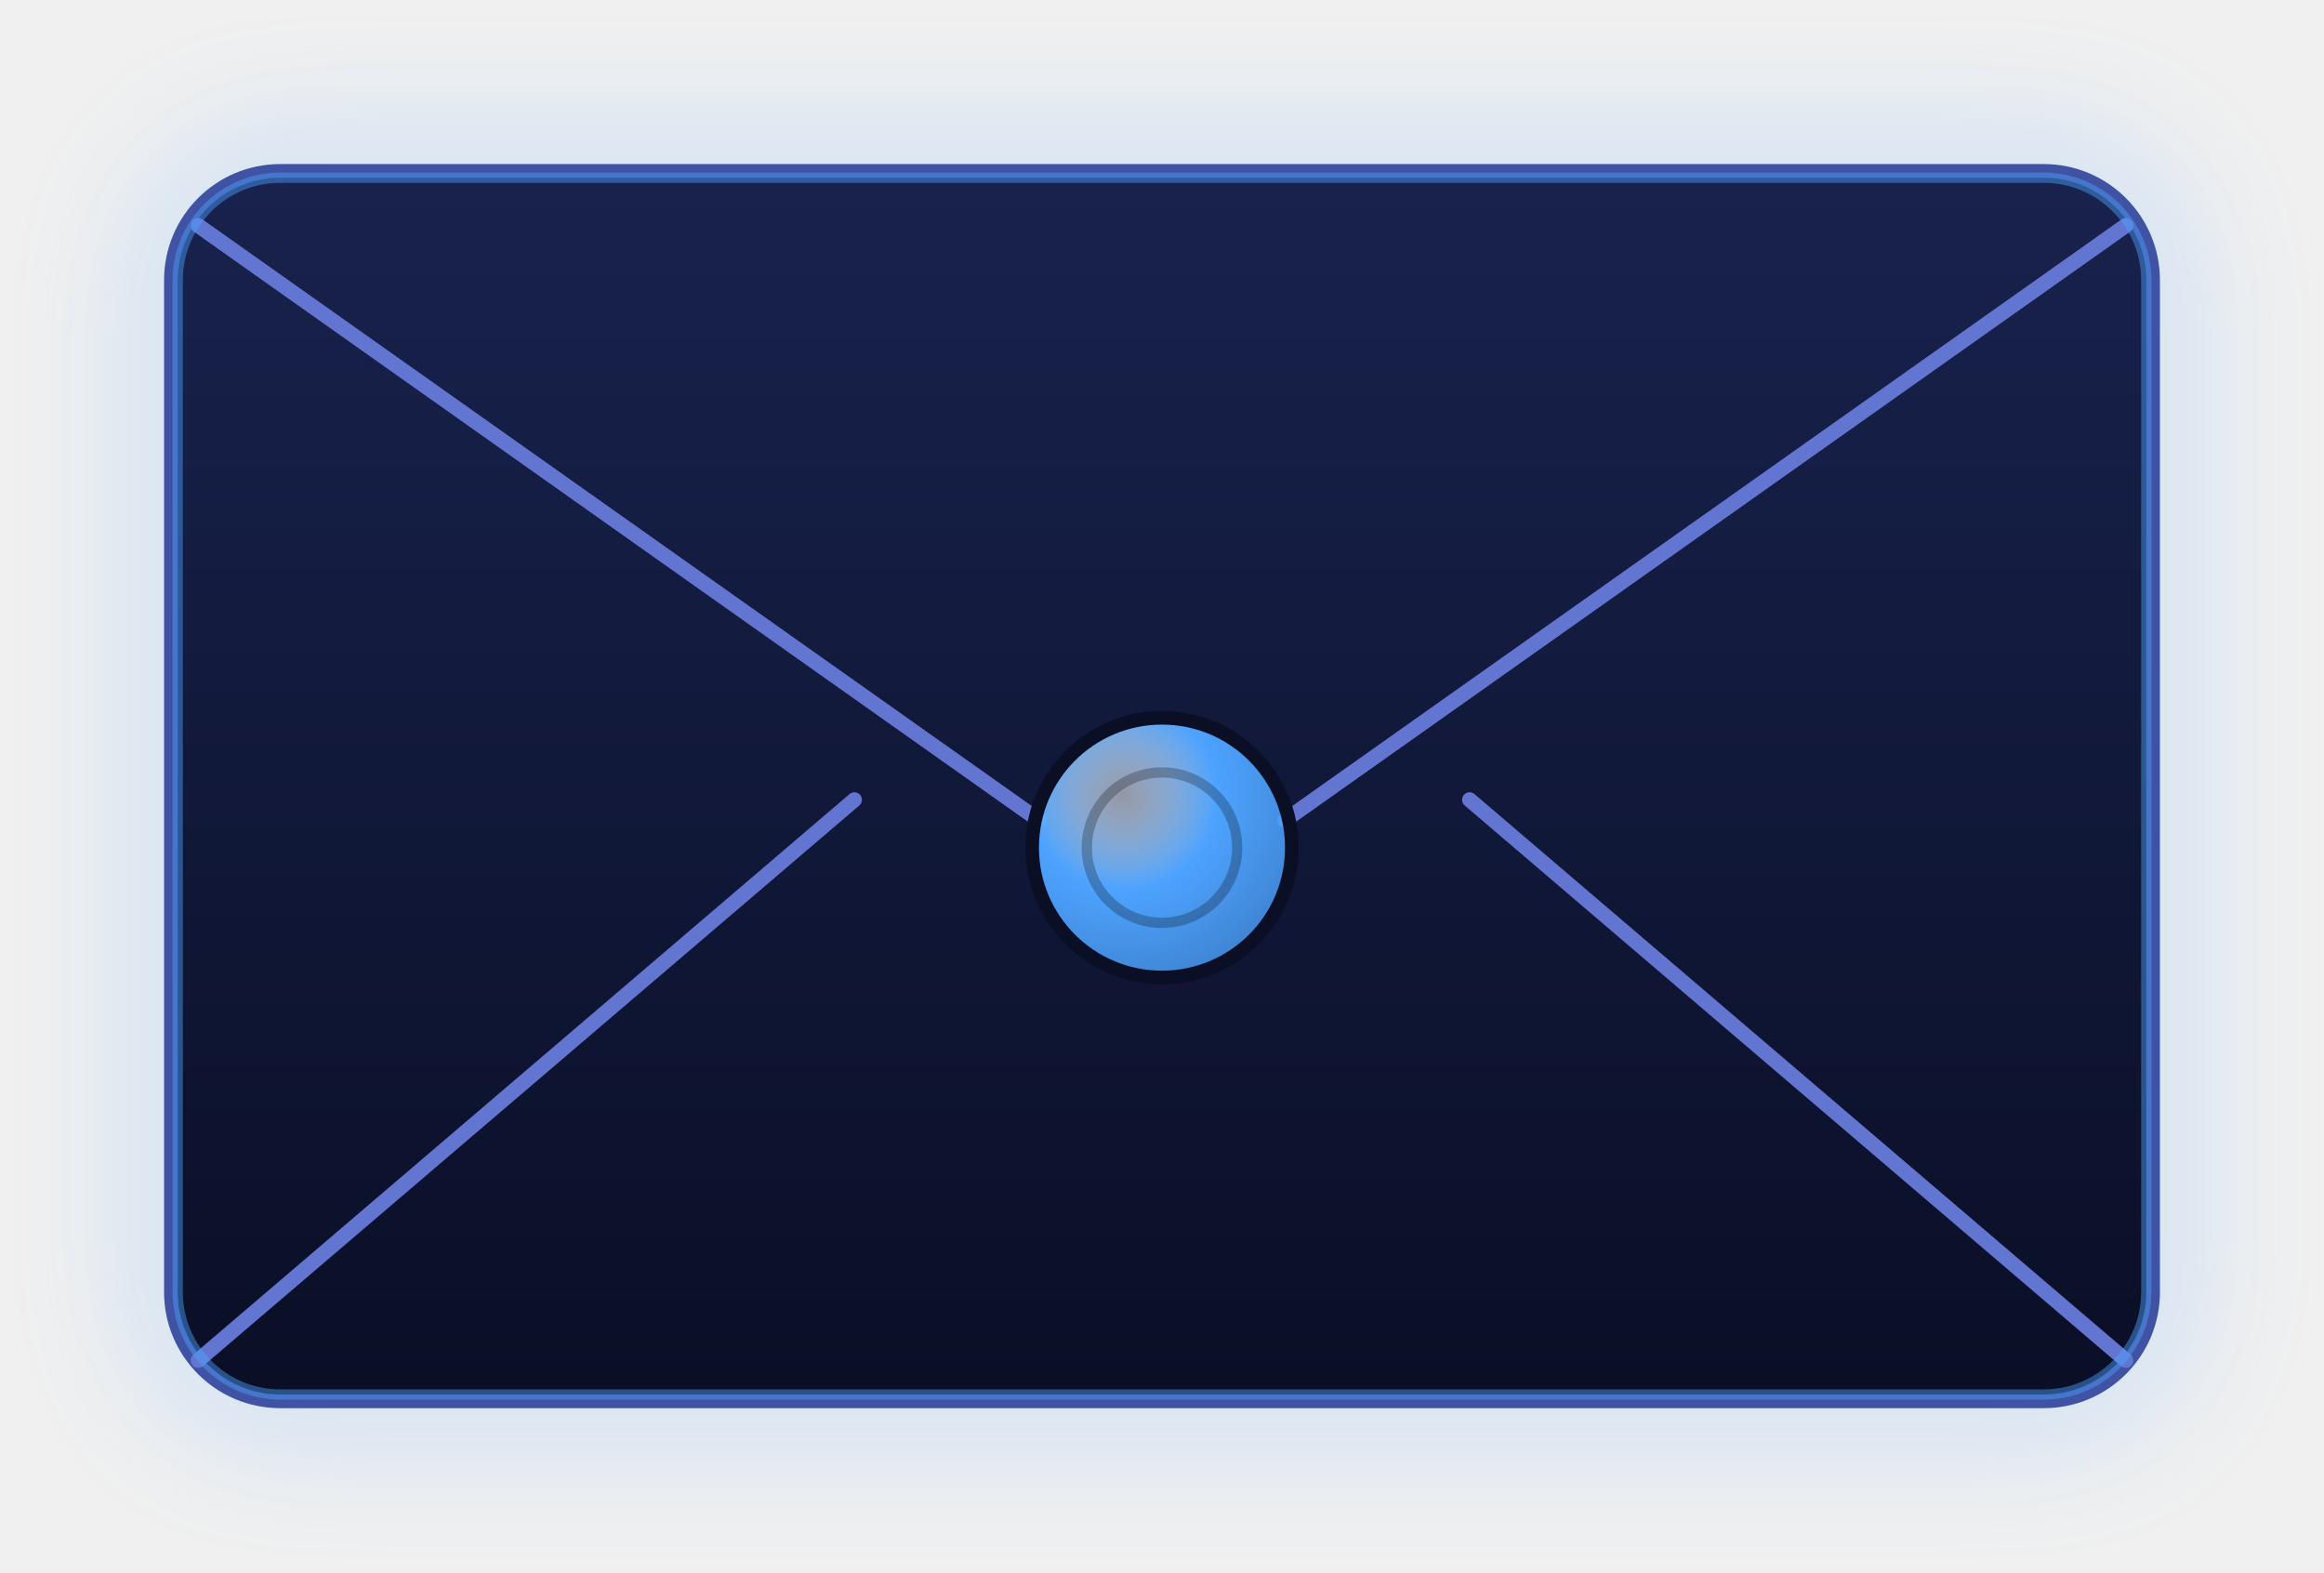
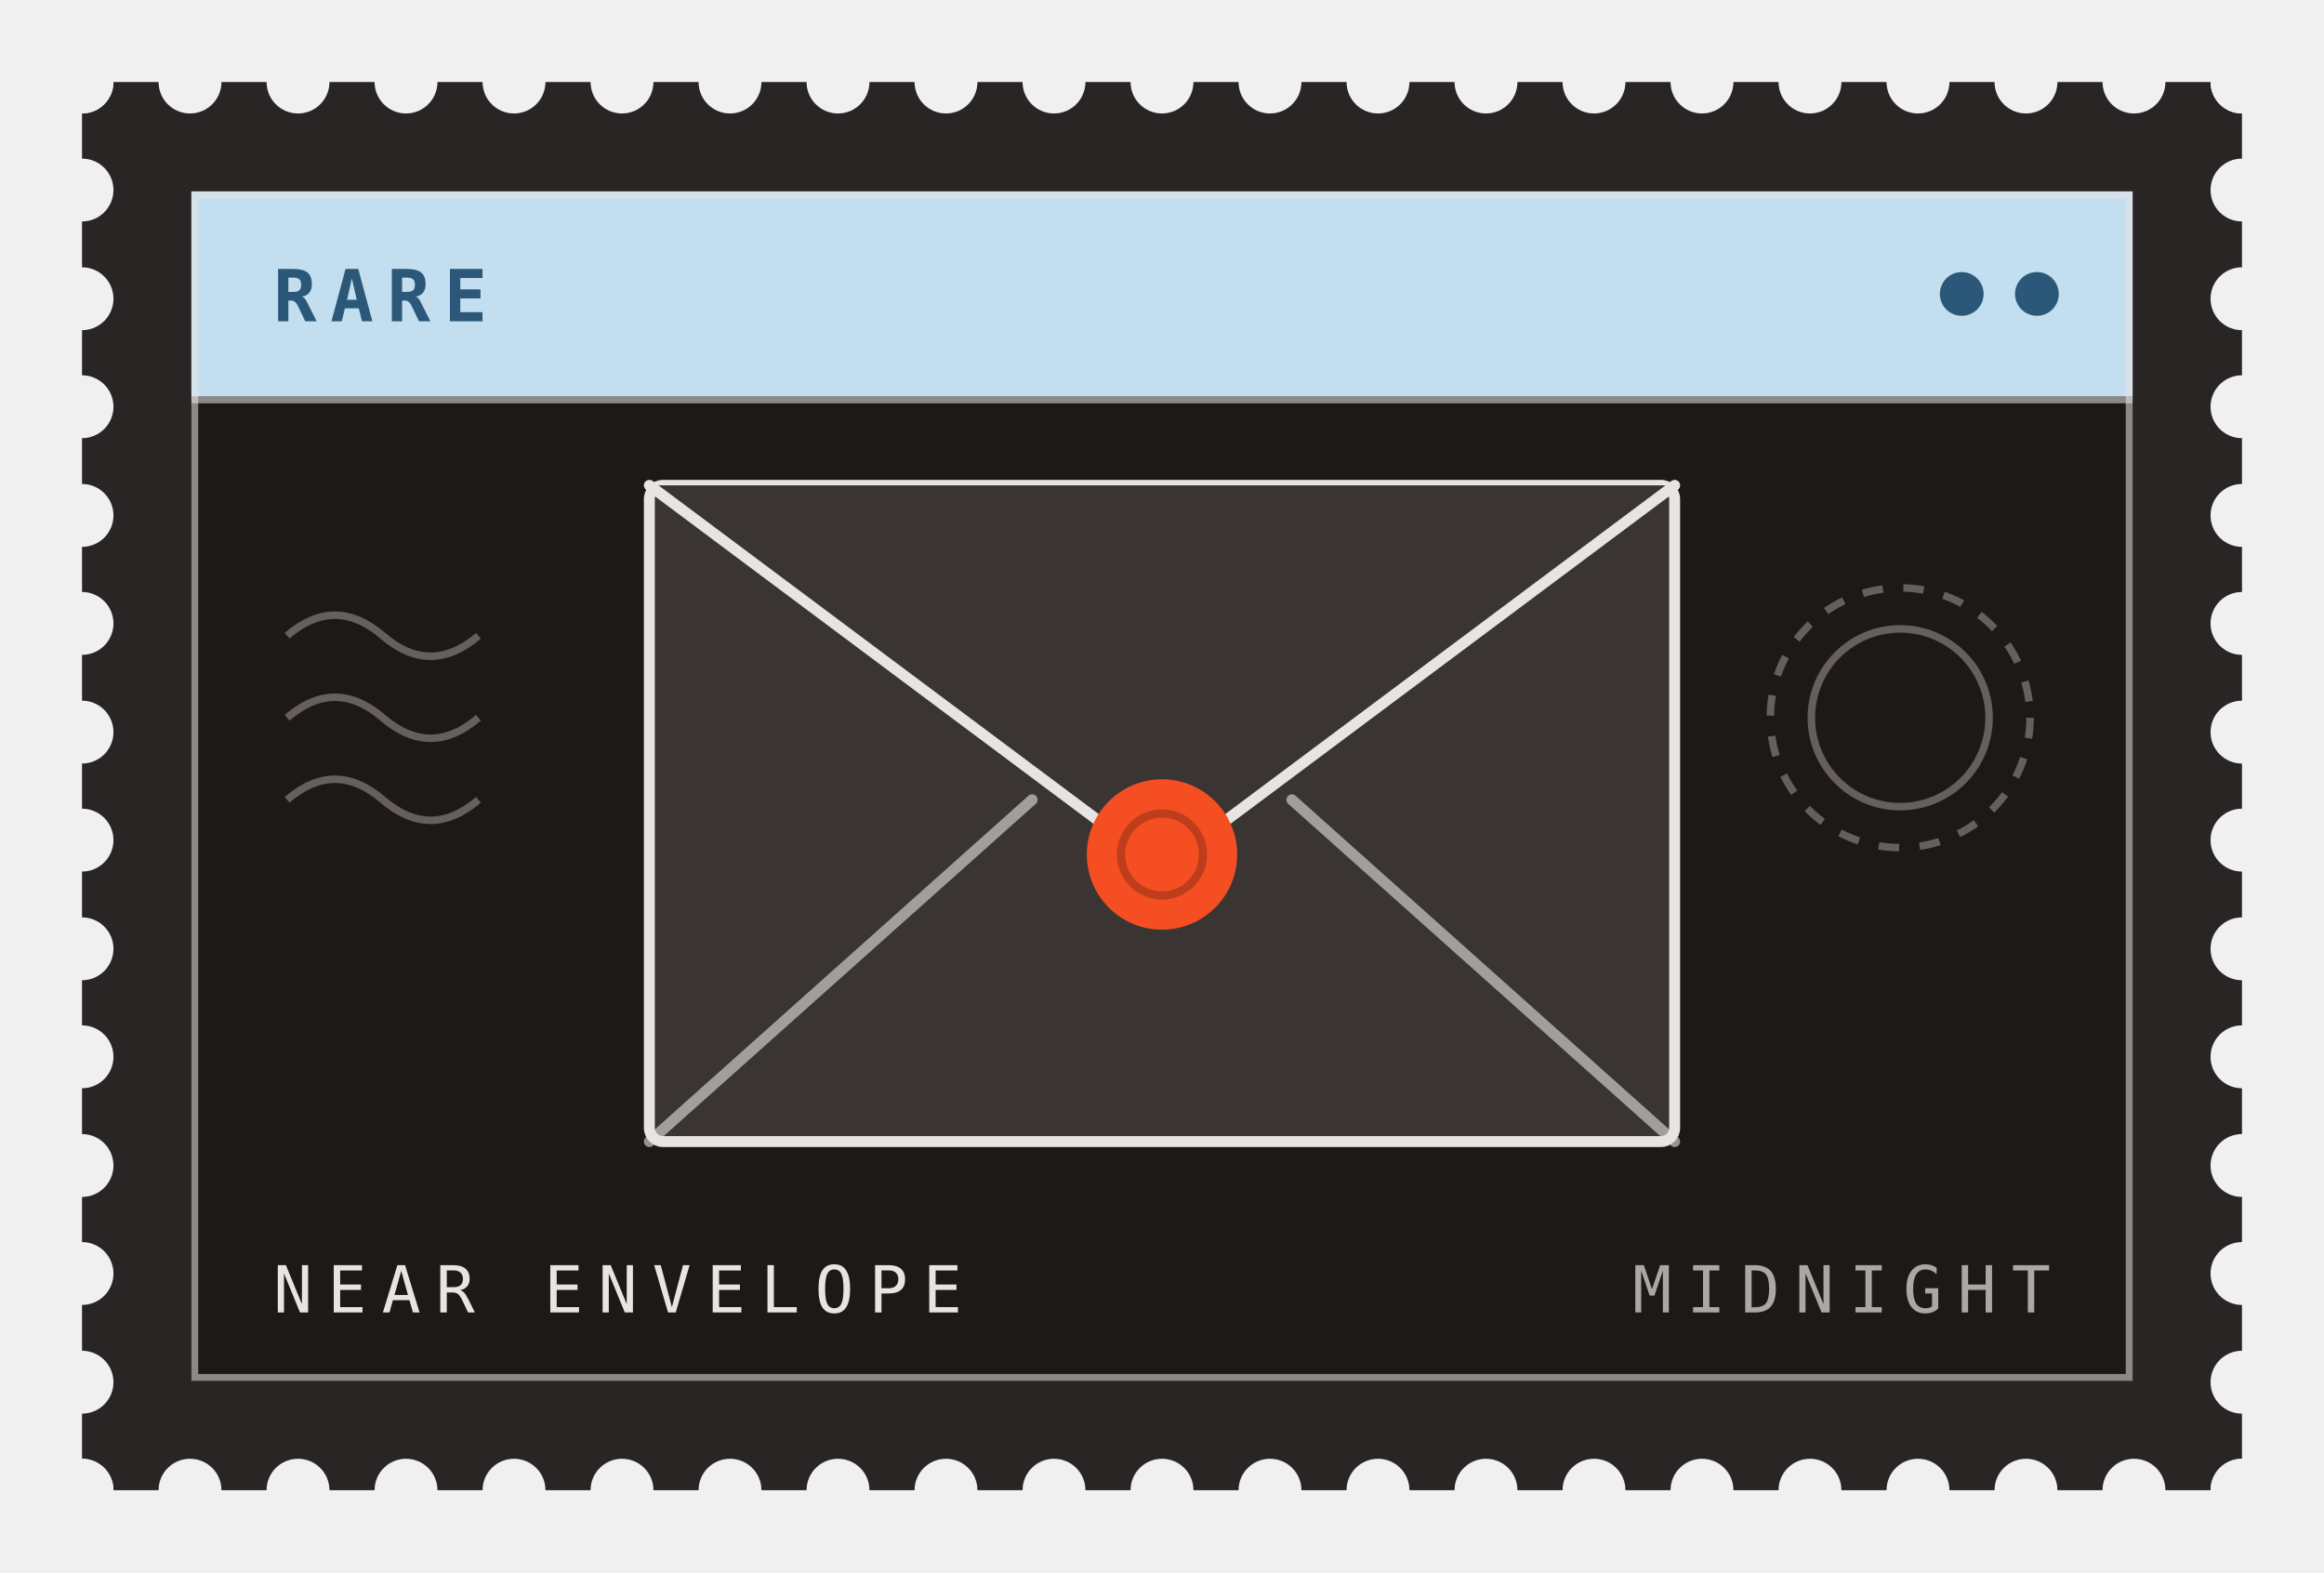
- <svg xmlns="http://www.w3.org/2000/svg" viewBox="0 0 340 230" role="img" aria-label="Envelope">
+ <svg xmlns="http://www.w3.org/2000/svg" viewBox="0 0 340 230" role="img" aria-label="MIDNIGHT envelope, RARE">
  <defs>
-     <linearGradient id="body" x1="0" y1="0" x2="0" y2="1">
-       <stop offset="0" stop-color="#18224d" />
-       <stop offset="1" stop-color="#0a0f26" />
-     </linearGradient>
-     <radialGradient id="seal" cx="0.35" cy="0.3" r="0.8">
-       <stop offset="0" stop-color="#ffffff" stop-opacity="0.55" />
-       <stop offset="0.45" stop-color="#4da3ff" />
-       <stop offset="1" stop-color="#4da3ff" stop-opacity="0.75" />
-     </radialGradient>
-     <filter id="glow" x="-30%" y="-30%" width="160%" height="160%">
-       <feGaussianBlur stdDeviation="9" />
-     </filter>
+     <mask id="perf">
+       <rect width="340" height="230" fill="#fff" />
+       <g fill="#000">
+         <circle cx="12.0" cy="12.0" r="4.6" />
+         <circle cx="27.8" cy="12.0" r="4.6" />
+         <circle cx="43.6" cy="12.0" r="4.6" />
+         <circle cx="59.4" cy="12.0" r="4.6" />
+         <circle cx="75.2" cy="12.0" r="4.6" />
+         <circle cx="91.0" cy="12.0" r="4.6" />
+         <circle cx="106.8" cy="12.0" r="4.6" />
+         <circle cx="122.6" cy="12.0" r="4.6" />
+         <circle cx="138.4" cy="12.0" r="4.6" />
+         <circle cx="154.2" cy="12.0" r="4.6" />
+         <circle cx="170.0" cy="12.0" r="4.6" />
+         <circle cx="185.8" cy="12.0" r="4.6" />
+         <circle cx="201.6" cy="12.0" r="4.6" />
+         <circle cx="217.4" cy="12.0" r="4.6" />
+         <circle cx="233.2" cy="12.0" r="4.6" />
+         <circle cx="249.0" cy="12.0" r="4.6" />
+         <circle cx="264.8" cy="12.0" r="4.6" />
+         <circle cx="280.6" cy="12.0" r="4.6" />
+         <circle cx="296.4" cy="12.0" r="4.6" />
+         <circle cx="312.2" cy="12.0" r="4.6" />
+         <circle cx="328.0" cy="12.0" r="4.6" />
+         <circle cx="12.0" cy="218.0" r="4.6" />
+         <circle cx="27.8" cy="218.0" r="4.6" />
+         <circle cx="43.6" cy="218.0" r="4.6" />
+         <circle cx="59.4" cy="218.0" r="4.6" />
+         <circle cx="75.2" cy="218.0" r="4.6" />
+         <circle cx="91.0" cy="218.0" r="4.6" />
+         <circle cx="106.8" cy="218.0" r="4.6" />
+         <circle cx="122.6" cy="218.0" r="4.6" />
+         <circle cx="138.4" cy="218.0" r="4.6" />
+         <circle cx="154.2" cy="218.0" r="4.6" />
+         <circle cx="170.0" cy="218.0" r="4.6" />
+         <circle cx="185.8" cy="218.0" r="4.6" />
+         <circle cx="201.6" cy="218.0" r="4.6" />
+         <circle cx="217.4" cy="218.0" r="4.6" />
+         <circle cx="233.2" cy="218.0" r="4.6" />
+         <circle cx="249.0" cy="218.0" r="4.6" />
+         <circle cx="264.8" cy="218.0" r="4.6" />
+         <circle cx="280.6" cy="218.0" r="4.6" />
+         <circle cx="296.4" cy="218.0" r="4.6" />
+         <circle cx="312.2" cy="218.0" r="4.6" />
+         <circle cx="328.0" cy="218.0" r="4.6" />
+         <circle cx="12.0" cy="12.0" r="4.6" />
+         <circle cx="12.0" cy="27.8" r="4.6" />
+         <circle cx="12.0" cy="43.7" r="4.6" />
+         <circle cx="12.0" cy="59.5" r="4.6" />
+         <circle cx="12.0" cy="75.4" r="4.6" />
+         <circle cx="12.0" cy="91.2" r="4.6" />
+         <circle cx="12.0" cy="107.1" r="4.6" />
+         <circle cx="12.0" cy="122.9" r="4.6" />
+         <circle cx="12.0" cy="138.8" r="4.6" />
+         <circle cx="12.0" cy="154.6" r="4.6" />
+         <circle cx="12.0" cy="170.5" r="4.6" />
+         <circle cx="12.0" cy="186.3" r="4.6" />
+         <circle cx="12.0" cy="202.2" r="4.6" />
+         <circle cx="12.0" cy="218.0" r="4.6" />
+         <circle cx="328.0" cy="12.0" r="4.6" />
+         <circle cx="328.0" cy="27.8" r="4.6" />
+         <circle cx="328.0" cy="43.7" r="4.6" />
+         <circle cx="328.0" cy="59.5" r="4.6" />
+         <circle cx="328.0" cy="75.4" r="4.6" />
+         <circle cx="328.0" cy="91.2" r="4.6" />
+         <circle cx="328.0" cy="107.1" r="4.6" />
+         <circle cx="328.0" cy="122.9" r="4.6" />
+         <circle cx="328.0" cy="138.8" r="4.6" />
+         <circle cx="328.0" cy="154.6" r="4.6" />
+         <circle cx="328.0" cy="170.5" r="4.6" />
+         <circle cx="328.0" cy="186.3" r="4.6" />
+         <circle cx="328.0" cy="202.2" r="4.6" />
+         <circle cx="328.0" cy="218.0" r="4.6" />
+       </g>
+     </mask>
  </defs>
-   <rect x="25" y="25" width="290" height="180" rx="16" fill="none" stroke="#4da3ff" stroke-width="6" opacity="0.45" filter="url(#glow)" />
-   <rect x="25" y="25" width="290" height="180" rx="16" fill="url(#body)" stroke="#3f52a3" stroke-width="2" />
-   <g fill="none" stroke="#6276d1" stroke-width="2.2" stroke-linecap="round">
-     <path d="M29 33 L152 120 M311 33 L188 120" />
-     <path d="M29 199 L125 117 M311 199 L215 117" />
+   <rect x="12" y="12" width="316" height="206" fill="#292524" mask="url(#perf)" />
+   <rect x="28" y="28" width="284" height="174" fill="#1c1917" />
+   <rect x="28" y="28" width="284" height="30" fill="#c3deee" />
+   <rect x="28.5" y="28.5" width="283" height="173" fill="none" stroke="#e7e5e4" stroke-opacity="0.55" />
+   <path d="M28 58.5 H312" stroke="#e7e5e4" stroke-opacity="0.55" />
+   <text x="40" y="47" font-family="ui-monospace, 'IBM Plex Mono', Menlo, Consolas, monospace" font-size="10.5" font-weight="600" letter-spacing="2" fill="#2b5878">RARE</text>
+   <circle cx="298" cy="43" r="3.2" fill="#2b5878" />
+   <circle cx="287" cy="43" r="3.2" fill="#2b5878" />
+   <g stroke="#e7e5e4" stroke-width="1.6" stroke-linejoin="round" stroke-linecap="round">
+     <rect x="95" y="71" width="150" height="96" rx="2" fill="#3a3532" />
+     <path d="M95 167 L151 117 M245 167 L189 117" fill="none" stroke-opacity="0.6" />
+     <path d="M95 71 L170 127 L245 71" fill="#3a3532" />
  </g>
-   <rect x="26" y="26" width="288" height="178" rx="15" fill="none" stroke="#4da3ff" stroke-opacity="0.45" stroke-width="1.5" />
-   <circle cx="170" cy="124" r="19" fill="url(#seal)" stroke="#0a0f26" stroke-width="2" />
-   <circle cx="170" cy="124" r="11" fill="none" stroke="#000" stroke-opacity="0.25" stroke-width="1.5" />
+   <circle cx="170" cy="125" r="11" fill="#f44e22" />
+   <circle cx="170" cy="125" r="6" fill="none" stroke="#000" stroke-opacity="0.22" stroke-width="1.2" />
+   <g fill="none" stroke="#78716c" stroke-width="1.1" stroke-opacity="0.8">
+     <path d="M42 93 q7 -6 14 0 t14 0 M42 105 q7 -6 14 0 t14 0 M42 117 q7 -6 14 0 t14 0" />
+     <circle cx="278" cy="105" r="19" stroke-dasharray="3 3" />
+     <circle cx="278" cy="105" r="13" />
+   </g>
+   <text x="40" y="192" font-family="ui-monospace, 'IBM Plex Mono', Menlo, Consolas, monospace" font-size="9.5" letter-spacing="2.2" fill="#e7e5e4">NEAR ENVELOPE</text>
+   <text x="300" y="192" text-anchor="end" font-family="ui-monospace, 'IBM Plex Mono', Menlo, Consolas, monospace" font-size="9.5" letter-spacing="2.2" fill="#e7e5e4" fill-opacity="0.7">MIDNIGHT</text>
</svg>
